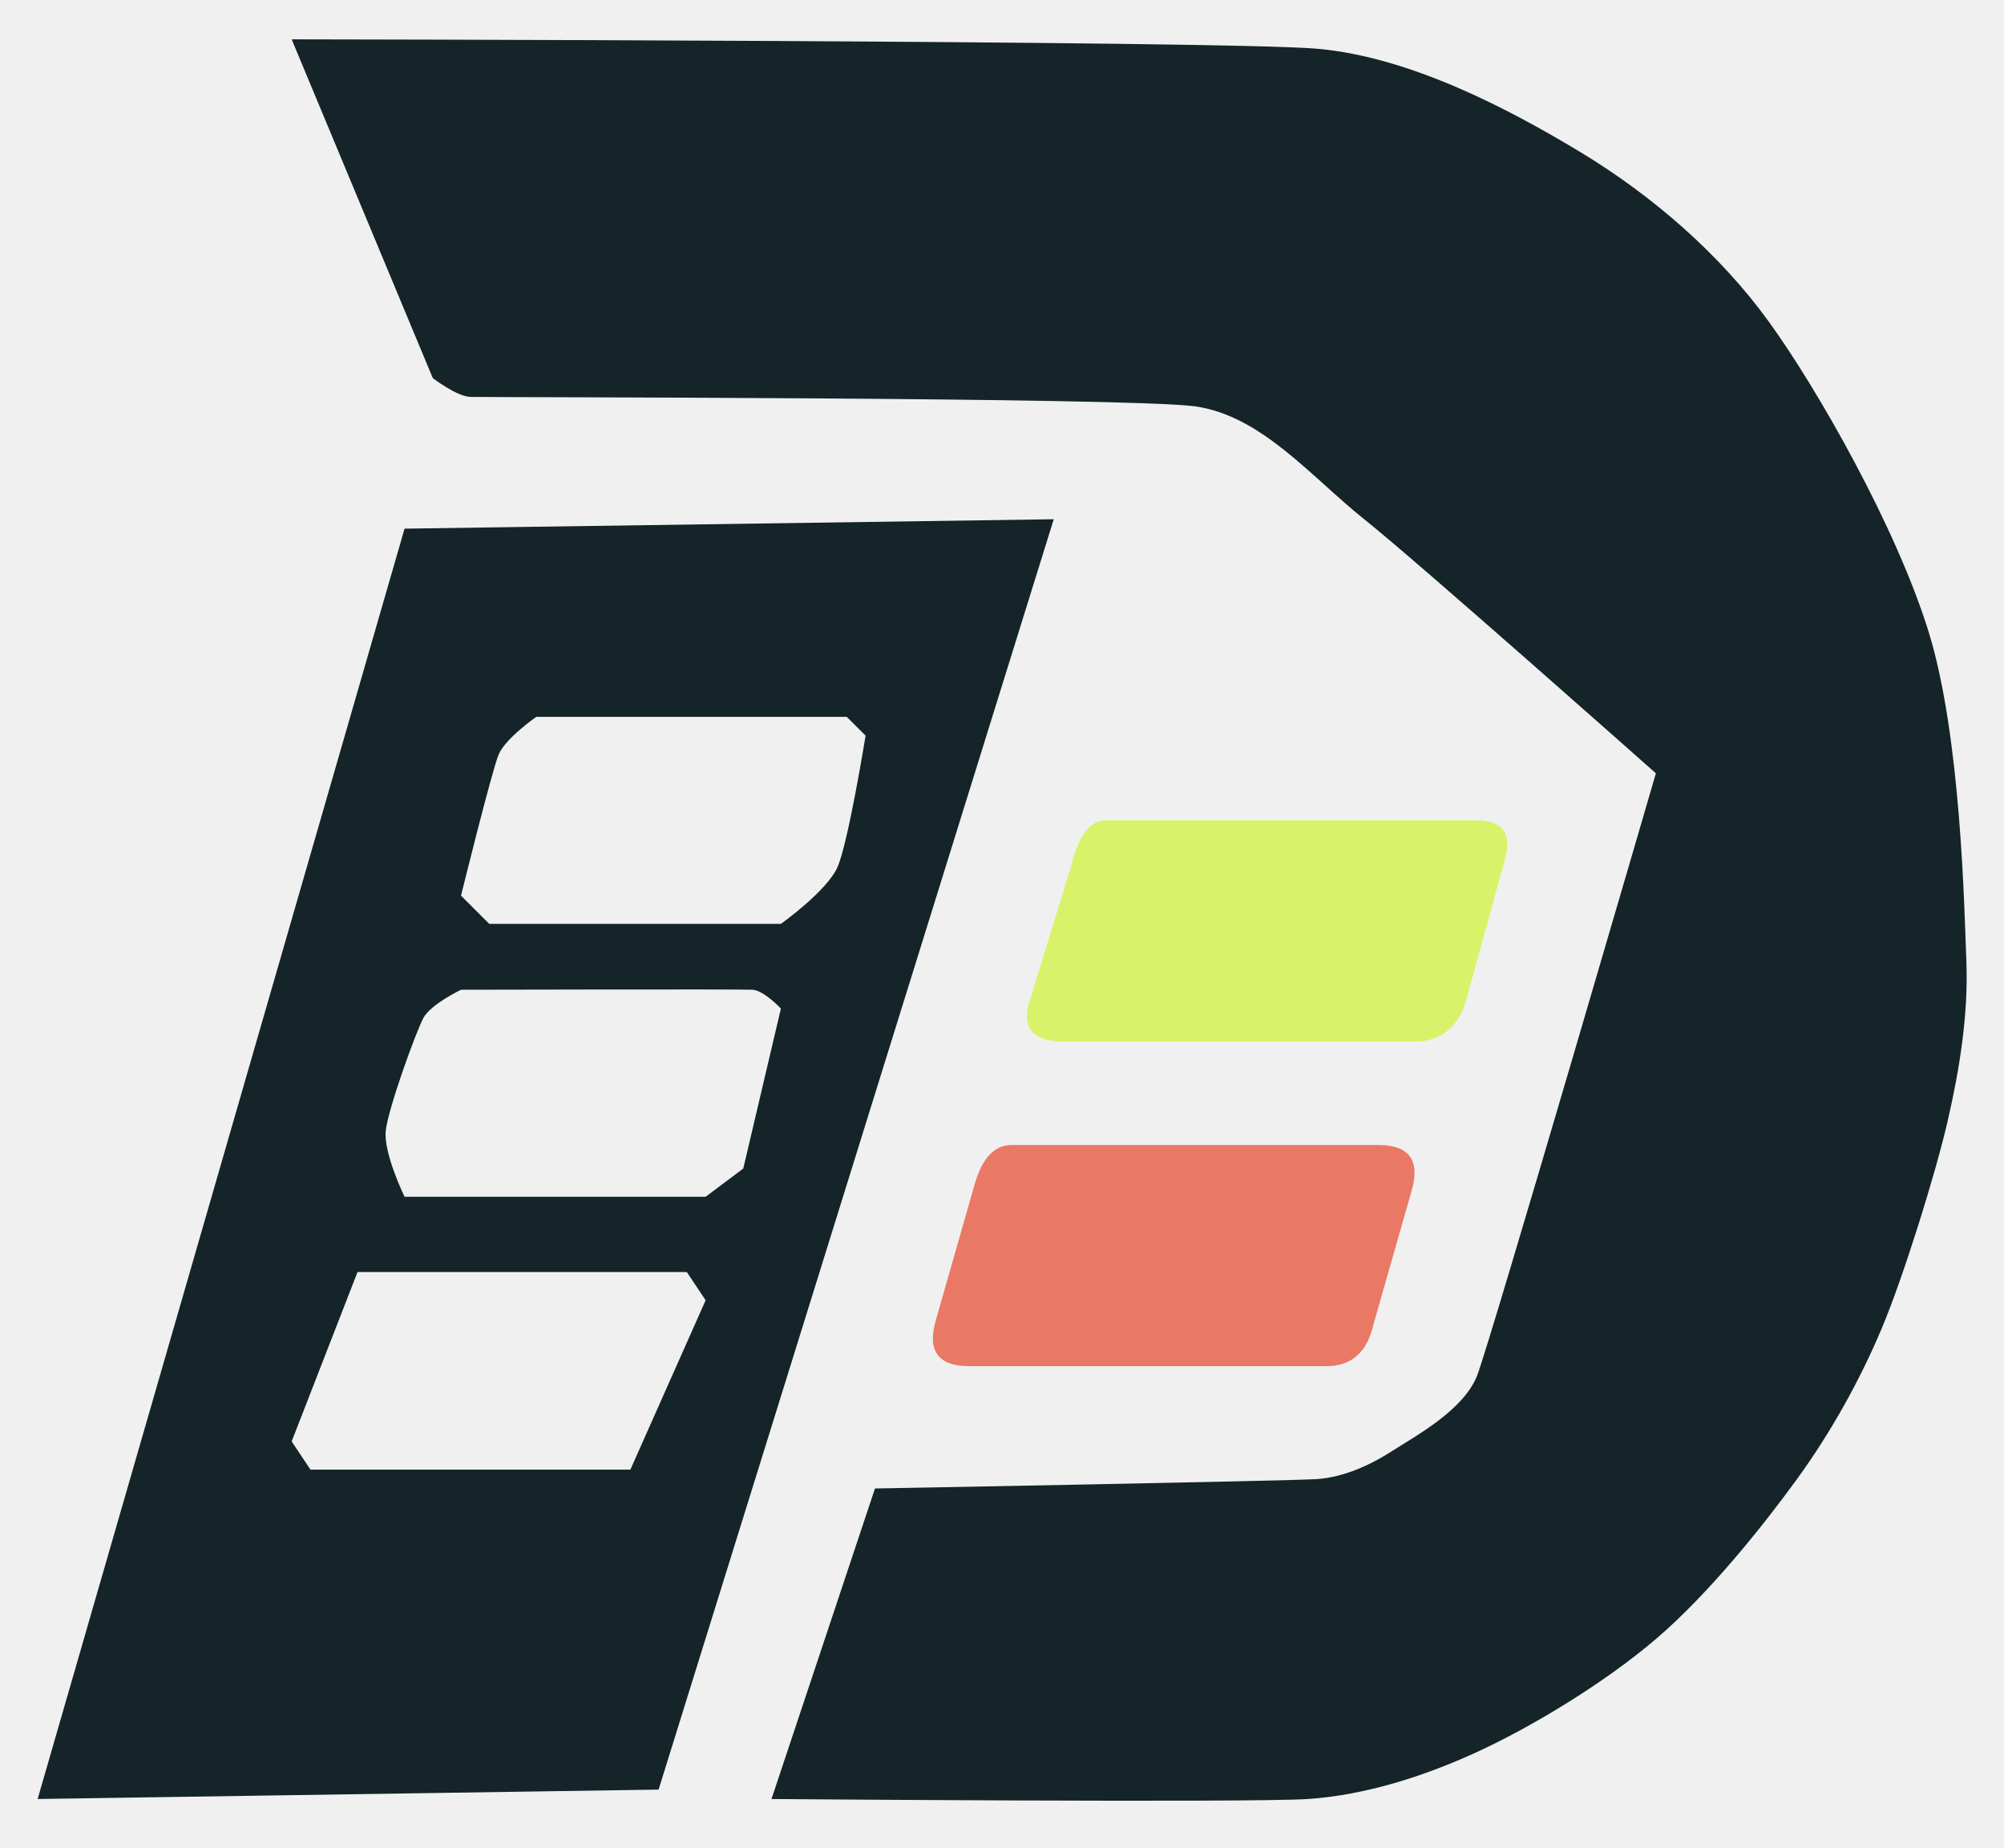
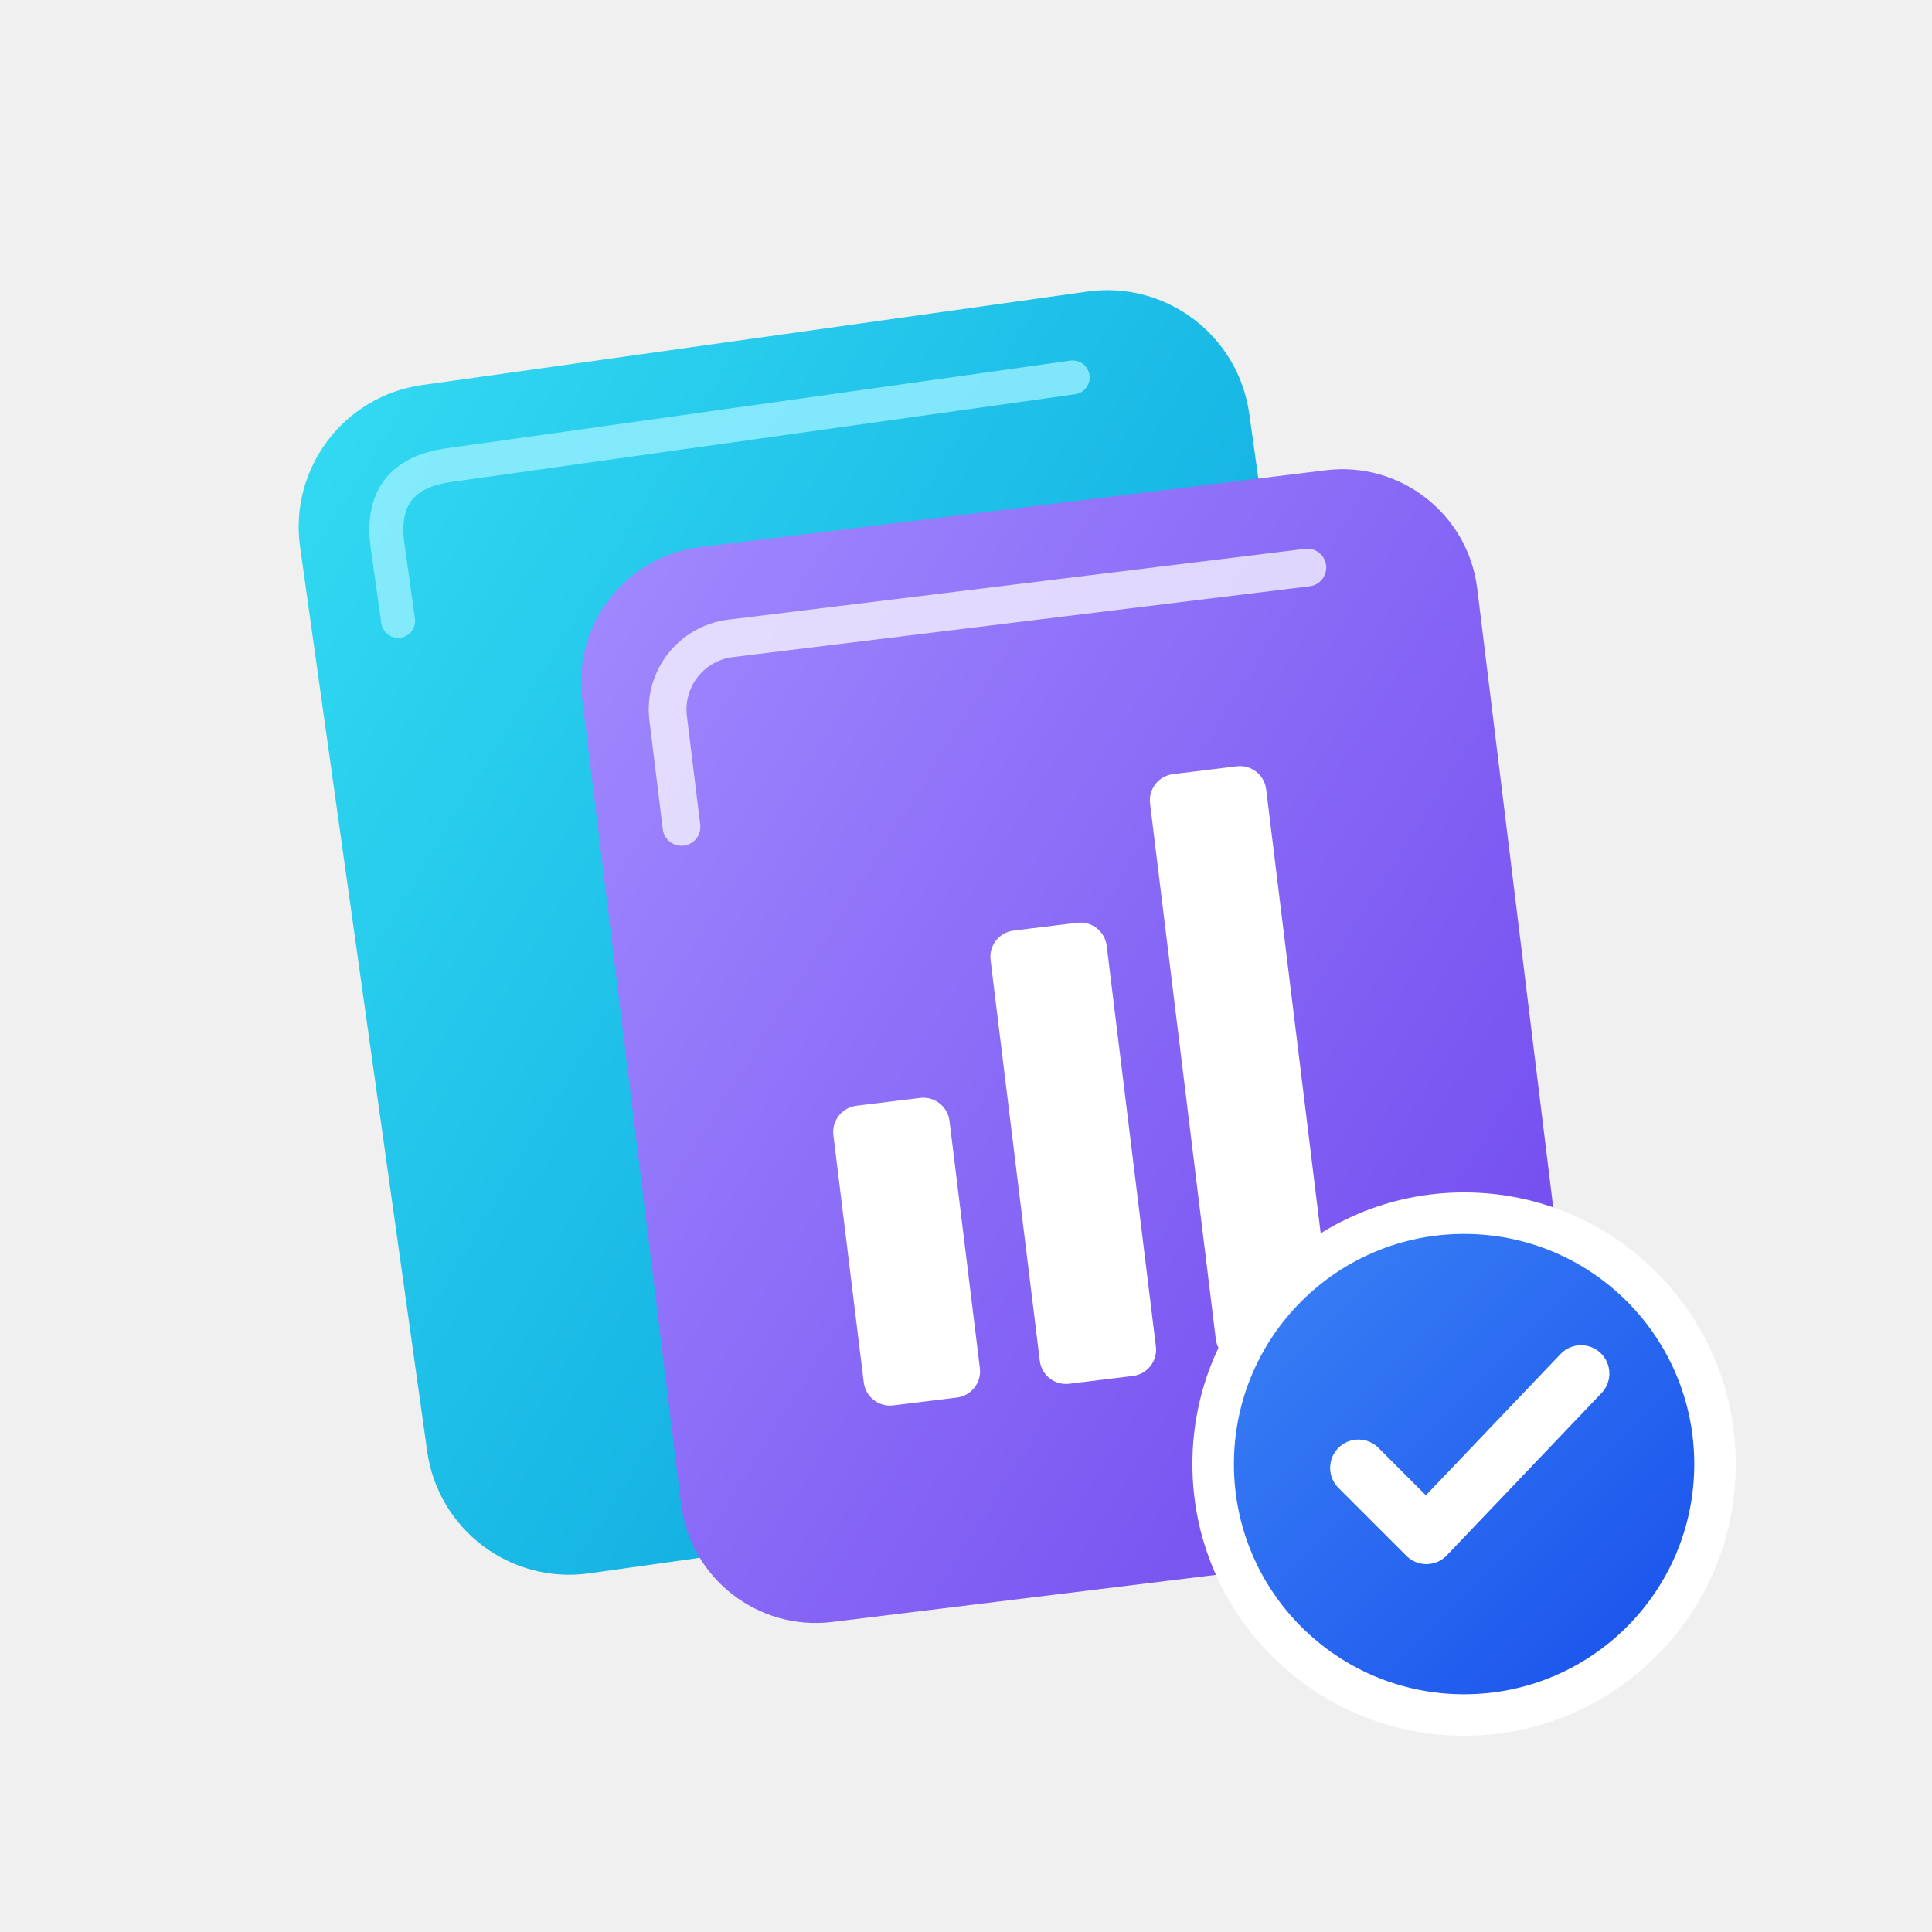
- <svg xmlns="http://www.w3.org/2000/svg" width="512" height="472" viewBox="389 146 213 194" role="img" aria-labelledby="title desc">
-   <path fill="#142428" fill-rule="evenodd" d="M 420 149 L 435 185 C 435 185 437.53 186.95 439 187 C 440.47 187.05 508.93 187.03 516 188 C 523.07 188.97 528.41 195.55 534 200 C 539.59 204.45 565 227 565 227 C 565 227 547.44 287.3 546 291 C 544.56 294.7 539.37 297.47 537 299 C 534.63 300.53 531.81 301.8 529 302 C 526.19 302.2 482 303 482 303 L 471 336 C 471 336 521.85 336.41 528 336 C 534.15 335.59 540.4 333.57 546 331 C 551.6 328.43 559.36 323.81 565 319 C 570.64 314.19 576.44 306.9 580 302 C 583.56 297.1 586.65 291.58 589 286 C 591.35 280.42 594.73 269.5 596 264 C 597.27 258.5 598.22 252.64 598 247 C 597.78 241.36 597.43 223.11 594 212 C 590.57 200.89 582.21 186.19 577 179 C 571.79 171.81 564.6 165.59 557 161 C 549.4 156.41 538.89 150.87 529 150 C 519.11 149.13 420 149 420 149 Z M 501 200 L 432 201 L 393 336 L 459 335 L 501 200 Z M 438 240 C 438 240 441.28 226.72 442 225 C 442.72 223.28 446 221 446 221 L 479 221 L 481 223 C 481 223 479.15 234.45 478 237 C 476.85 239.55 472 243 472 243 L 441 243 L 438 240 Z M 430 265 C 430.25 262.61 433.22 254.46 434 253 C 434.78 251.54 438 250 438 250 C 438 250 467.81 249.93 469 250 C 470.19 250.07 472 252 472 252 L 468 269 L 464 272 L 432 272 C 432 272 429.75 267.39 430 265 Z M 420 298 L 427 280 L 462 280 L 464 283 L 456 301 L 422 301 L 420 298 Z" />
-   <path fill="#D8F36A" d="M 506.5 232 H 546 Q 550 232 549 236 L 545 250.5 Q 544 255 540 255.5 H 502 Q 497 255.5 498.5 251 L 502.8 237 Q 504 232 506.5 232 Z" />
-   <path fill="#E97965" d="M 496.5 266.5 H 535.5 Q 540.5 266.5 539 271.5 L 535 285.5 Q 534 290 530 290 H 492 Q 487 290 488.5 285 L 492.5 271 Q 493.7 266.5 496.5 266.5 Z" />
+ <svg xmlns="http://www.w3.org/2000/svg" width="512" height="512" viewBox="0 0 512 512">
+   <defs>
+     <linearGradient id="brandBlue" x1="0" y1="0" x2="1" y2="1">
+       <stop stop-color="#3B82F6" />
+       <stop offset="1" stop-color="#1850EB" />
+     </linearGradient>
+     <linearGradient id="cyanLayer" x1="0" y1="0" x2="1" y2="1">
+       <stop stop-color="#34DBF2" />
+       <stop offset="1" stop-color="#029BDB" />
+     </linearGradient>
+     <linearGradient id="purpleLayer" x1="0" y1="0" x2="1" y2="1">
+       <stop stop-color="#A18AFF" />
+       <stop offset="1" stop-color="#6E46ED" />
+     </linearGradient>
+     <linearGradient id="appBlue" x1="0" y1="0" x2="1" y2="1">
+       <stop stop-color="#428DFF" />
+       <stop offset=".55" stop-color="#2563EB" />
+       <stop offset="1" stop-color="#153EC5" />
+     </linearGradient>
+     <linearGradient id="tileBg" x1="0" y1="0" x2="1" y2="1">
+       <stop stop-color="#FFFFFF" />
+       <stop offset="1" stop-color="#F3F6FD" />
+     </linearGradient>
+     <linearGradient id="lightBlue" x1="0" y1="0" x2="1" y2="1">
+       <stop stop-color="#5CA6FF" />
+       <stop offset="1" stop-color="#2563EB" />
+     </linearGradient>
+   </defs>
+   <g>
+     <g transform="rotate(-8 228 217)">
+       <rect x="91" y="87" width="254" height="318" rx="38" fill="url(#cyanLayer)" />
+       <path d="M114 148v-20q0-19 19-19h167" stroke="#99F0FF" stroke-width="9" opacity=".8" fill="none" stroke-linecap="round" />
+     </g>
+     <g transform="rotate(-7 282 249)">
+       <rect x="163" y="134" width="239" height="287" rx="36" fill="url(#purpleLayer)" />
+       <path d="M185 207v-29a19 19 0 0 1 19-19h154" fill="none" stroke="white" stroke-opacity=".72" stroke-width="10" stroke-linecap="round" />
+       <rect x="215" y="286" width="31" height="80" rx="7" fill="white" />
+       <rect x="262" y="245" width="31" height="121" rx="7" fill="white" />
+       <rect x="309" y="209" width="31" height="157" rx="7" fill="white" />
+     </g>
+     <circle cx="388" cy="388" r="72" fill="white" />
+     <circle cx="388" cy="388" r="61" fill="url(#brandBlue)" />
+     <path d="m360 389 18 18 41-43" fill="none" stroke="white" stroke-width="15" stroke-linecap="round" stroke-linejoin="round" />
+   </g>
</svg>
